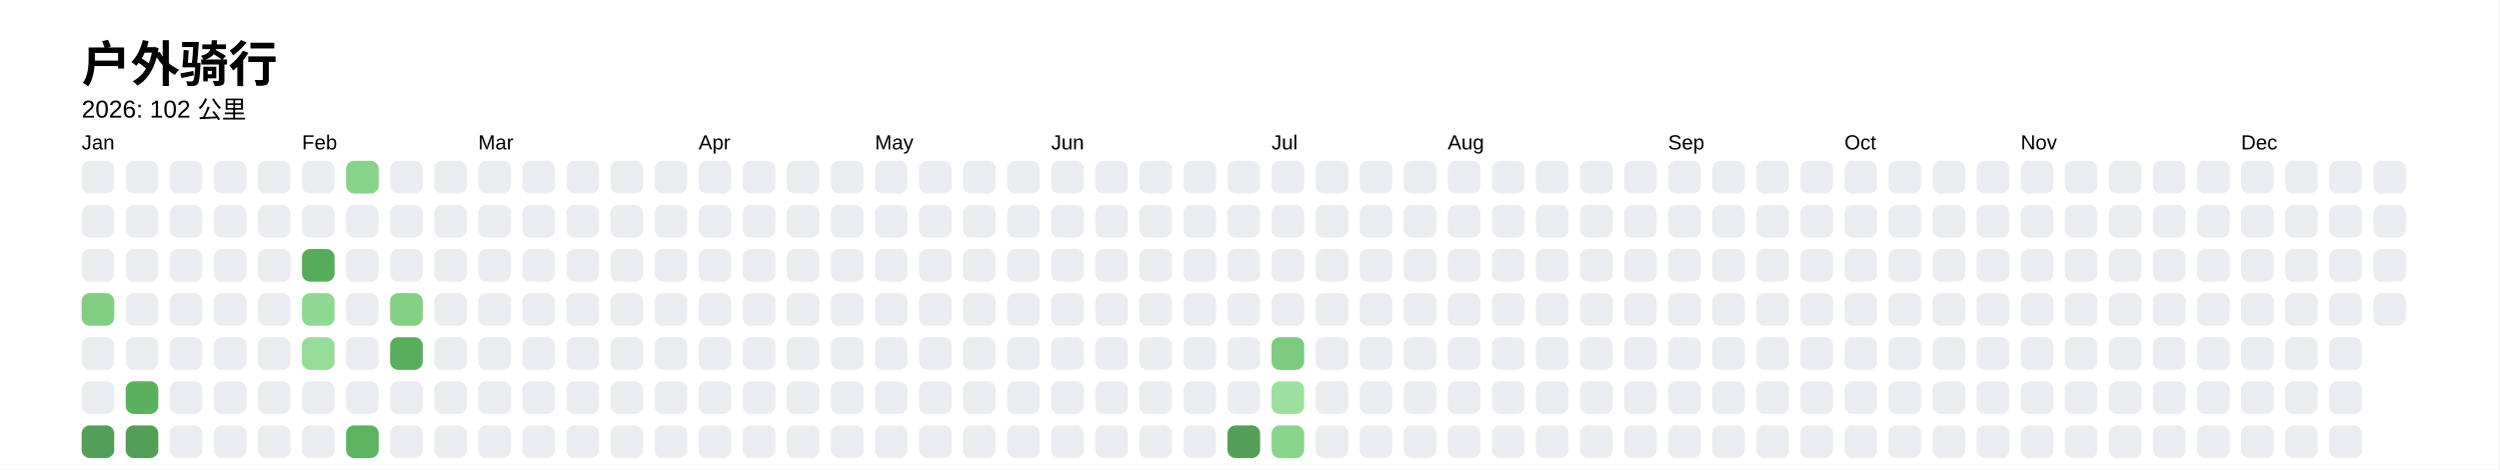
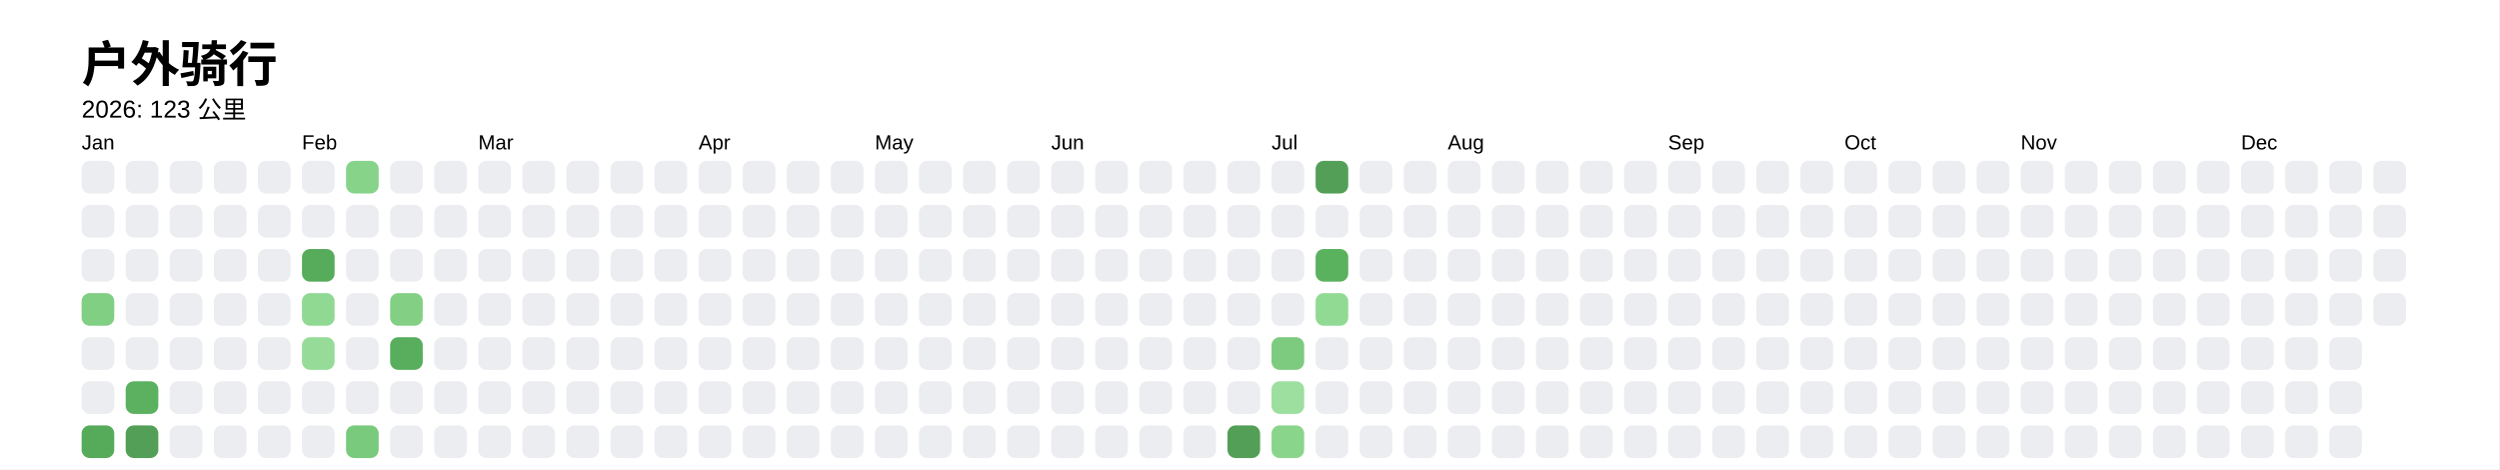
<svg xmlns="http://www.w3.org/2000/svg" baseProfile="full" height="57.5mm" version="1.1" viewBox="0,0,306.2,57.5" width="306.2mm">
  <defs />
  <rect fill="#FFFFFF" height="57.5" width="306.2" x="0" y="0" />
  <text fill="#000000" style="font-size:6px; font-family:Arial; font-weight:bold;" x="10" y="10">户外骑行</text>
-   <text fill="#000000" style="font-size:3px; font-family:Arial;" x="10" y="14.4">2026: 102 公里</text>
+   <text fill="#000000" style="font-size:3px; font-family:Arial;" x="10" y="14.4">2026: 123 公里</text>
  <text fill="#000000" style="font-size:2.5px; font-family:Arial" x="10" y="18.3">Jan</text>
  <rect fill="#EBEDF0" height="4" rx="1" ry="1" width="4" x="10" y="19.7" />
  <rect fill="#EBEDF0" height="4" rx="1" ry="1" width="4" x="10" y="25.1" />
  <rect fill="#EBEDF0" height="4" rx="1" ry="1" width="4" x="10" y="30.5" />
  <rect fill="#80cf83" height="4" rx="1" ry="1" width="4" x="10" y="35.9" />
  <rect fill="#EBEDF0" height="4" rx="1" ry="1" width="4" x="10" y="41.3" />
  <rect fill="#EBEDF0" height="4" rx="1" ry="1" width="4" x="10" y="46.7" />
-   <rect fill="#549F57" height="4" rx="1" ry="1" width="4" x="10" y="52.1" />
+   <rect fill="#56ab5a" height="4" rx="1" ry="1" width="4" x="10" y="52.1" />
  <rect fill="#EBEDF0" height="4" rx="1" ry="1" width="4" x="15.4" y="19.7" />
  <rect fill="#EBEDF0" height="4" rx="1" ry="1" width="4" x="15.4" y="25.1" />
  <rect fill="#EBEDF0" height="4" rx="1" ry="1" width="4" x="15.4" y="30.5" />
  <rect fill="#EBEDF0" height="4" rx="1" ry="1" width="4" x="15.4" y="35.9" />
  <rect fill="#EBEDF0" height="4" rx="1" ry="1" width="4" x="15.4" y="41.3" />
  <rect fill="#5bb15f" height="4" rx="1" ry="1" width="4" x="15.4" y="46.7" />
  <rect fill="#549F57" height="4" rx="1" ry="1" width="4" x="15.4" y="52.1" />
  <rect fill="#EBEDF0" height="4" rx="1" ry="1" width="4" x="20.8" y="19.7" />
  <rect fill="#EBEDF0" height="4" rx="1" ry="1" width="4" x="20.8" y="25.1" />
  <rect fill="#EBEDF0" height="4" rx="1" ry="1" width="4" x="20.8" y="30.5" />
  <rect fill="#EBEDF0" height="4" rx="1" ry="1" width="4" x="20.8" y="35.9" />
  <rect fill="#EBEDF0" height="4" rx="1" ry="1" width="4" x="20.8" y="41.3" />
  <rect fill="#EBEDF0" height="4" rx="1" ry="1" width="4" x="20.8" y="46.7" />
  <rect fill="#EBEDF0" height="4" rx="1" ry="1" width="4" x="20.8" y="52.1" />
  <rect fill="#EBEDF0" height="4" rx="1" ry="1" width="4" x="26.2" y="19.7" />
  <rect fill="#EBEDF0" height="4" rx="1" ry="1" width="4" x="26.2" y="25.1" />
  <rect fill="#EBEDF0" height="4" rx="1" ry="1" width="4" x="26.2" y="30.5" />
  <rect fill="#EBEDF0" height="4" rx="1" ry="1" width="4" x="26.2" y="35.9" />
  <rect fill="#EBEDF0" height="4" rx="1" ry="1" width="4" x="26.2" y="41.3" />
  <rect fill="#EBEDF0" height="4" rx="1" ry="1" width="4" x="26.2" y="46.7" />
  <rect fill="#EBEDF0" height="4" rx="1" ry="1" width="4" x="26.2" y="52.1" />
  <rect fill="#EBEDF0" height="4" rx="1" ry="1" width="4" x="31.6" y="19.7" />
  <rect fill="#EBEDF0" height="4" rx="1" ry="1" width="4" x="31.6" y="25.1" />
  <rect fill="#EBEDF0" height="4" rx="1" ry="1" width="4" x="31.6" y="30.5" />
  <rect fill="#EBEDF0" height="4" rx="1" ry="1" width="4" x="31.6" y="35.9" />
  <rect fill="#EBEDF0" height="4" rx="1" ry="1" width="4" x="31.6" y="41.3" />
  <rect fill="#EBEDF0" height="4" rx="1" ry="1" width="4" x="31.6" y="46.7" />
  <rect fill="#EBEDF0" height="4" rx="1" ry="1" width="4" x="31.6" y="52.1" />
  <text fill="#000000" style="font-size:2.5px; font-family:Arial" x="37.0" y="18.3">Feb</text>
  <rect fill="#EBEDF0" height="4" rx="1" ry="1" width="4" x="37.0" y="19.7" />
  <rect fill="#EBEDF0" height="4" rx="1" ry="1" width="4" x="37.0" y="25.1" />
  <rect fill="#57ac5b" height="4" rx="1" ry="1" width="4" x="37.0" y="30.5" />
  <rect fill="#90d993" height="4" rx="1" ry="1" width="4" x="37.0" y="35.9" />
  <rect fill="#96dc98" height="4" rx="1" ry="1" width="4" x="37.0" y="41.3" />
  <rect fill="#EBEDF0" height="4" rx="1" ry="1" width="4" x="37.0" y="46.7" />
  <rect fill="#EBEDF0" height="4" rx="1" ry="1" width="4" x="37.0" y="52.1" />
  <rect fill="#86d389" height="4" rx="1" ry="1" width="4" x="42.4" y="19.7" />
  <rect fill="#EBEDF0" height="4" rx="1" ry="1" width="4" x="42.4" y="25.1" />
  <rect fill="#EBEDF0" height="4" rx="1" ry="1" width="4" x="42.4" y="30.5" />
  <rect fill="#EBEDF0" height="4" rx="1" ry="1" width="4" x="42.4" y="35.9" />
  <rect fill="#EBEDF0" height="4" rx="1" ry="1" width="4" x="42.4" y="41.3" />
  <rect fill="#EBEDF0" height="4" rx="1" ry="1" width="4" x="42.4" y="46.7" />
-   <rect fill="#5cb360" height="4" rx="1" ry="1" width="4" x="42.4" y="52.1" />
+   <rect fill="#79ca7c" height="4" rx="1" ry="1" width="4" x="42.4" y="52.1" />
  <rect fill="#EBEDF0" height="4" rx="1" ry="1" width="4" x="47.8" y="19.7" />
  <rect fill="#EBEDF0" height="4" rx="1" ry="1" width="4" x="47.8" y="25.1" />
  <rect fill="#EBEDF0" height="4" rx="1" ry="1" width="4" x="47.8" y="30.5" />
  <rect fill="#83d085" height="4" rx="1" ry="1" width="4" x="47.8" y="35.9" />
  <rect fill="#58ae5c" height="4" rx="1" ry="1" width="4" x="47.8" y="41.3" />
  <rect fill="#EBEDF0" height="4" rx="1" ry="1" width="4" x="47.8" y="46.7" />
  <rect fill="#EBEDF0" height="4" rx="1" ry="1" width="4" x="47.8" y="52.1" />
  <rect fill="#EBEDF0" height="4" rx="1" ry="1" width="4" x="53.2" y="19.7" />
  <rect fill="#EBEDF0" height="4" rx="1" ry="1" width="4" x="53.2" y="25.1" />
  <rect fill="#EBEDF0" height="4" rx="1" ry="1" width="4" x="53.2" y="30.5" />
  <rect fill="#EBEDF0" height="4" rx="1" ry="1" width="4" x="53.2" y="35.9" />
  <rect fill="#EBEDF0" height="4" rx="1" ry="1" width="4" x="53.2" y="41.3" />
  <rect fill="#EBEDF0" height="4" rx="1" ry="1" width="4" x="53.2" y="46.7" />
  <rect fill="#EBEDF0" height="4" rx="1" ry="1" width="4" x="53.2" y="52.1" />
  <text fill="#000000" style="font-size:2.5px; font-family:Arial" x="58.6" y="18.3">Mar</text>
  <rect fill="#EBEDF0" height="4" rx="1" ry="1" width="4" x="58.6" y="19.7" />
  <rect fill="#EBEDF0" height="4" rx="1" ry="1" width="4" x="58.6" y="25.1" />
  <rect fill="#EBEDF0" height="4" rx="1" ry="1" width="4" x="58.6" y="30.5" />
  <rect fill="#EBEDF0" height="4" rx="1" ry="1" width="4" x="58.6" y="35.9" />
  <rect fill="#EBEDF0" height="4" rx="1" ry="1" width="4" x="58.6" y="41.3" />
  <rect fill="#EBEDF0" height="4" rx="1" ry="1" width="4" x="58.6" y="46.7" />
  <rect fill="#EBEDF0" height="4" rx="1" ry="1" width="4" x="58.6" y="52.1" />
  <rect fill="#EBEDF0" height="4" rx="1" ry="1" width="4" x="64" y="19.7" />
  <rect fill="#EBEDF0" height="4" rx="1" ry="1" width="4" x="64" y="25.1" />
  <rect fill="#EBEDF0" height="4" rx="1" ry="1" width="4" x="64" y="30.5" />
  <rect fill="#EBEDF0" height="4" rx="1" ry="1" width="4" x="64" y="35.9" />
  <rect fill="#EBEDF0" height="4" rx="1" ry="1" width="4" x="64" y="41.3" />
  <rect fill="#EBEDF0" height="4" rx="1" ry="1" width="4" x="64" y="46.7" />
  <rect fill="#EBEDF0" height="4" rx="1" ry="1" width="4" x="64" y="52.1" />
  <rect fill="#EBEDF0" height="4" rx="1" ry="1" width="4" x="69.4" y="19.7" />
  <rect fill="#EBEDF0" height="4" rx="1" ry="1" width="4" x="69.4" y="25.1" />
  <rect fill="#EBEDF0" height="4" rx="1" ry="1" width="4" x="69.4" y="30.5" />
  <rect fill="#EBEDF0" height="4" rx="1" ry="1" width="4" x="69.4" y="35.9" />
  <rect fill="#EBEDF0" height="4" rx="1" ry="1" width="4" x="69.4" y="41.3" />
  <rect fill="#EBEDF0" height="4" rx="1" ry="1" width="4" x="69.4" y="46.7" />
  <rect fill="#EBEDF0" height="4" rx="1" ry="1" width="4" x="69.4" y="52.1" />
  <rect fill="#EBEDF0" height="4" rx="1" ry="1" width="4" x="74.8" y="19.7" />
  <rect fill="#EBEDF0" height="4" rx="1" ry="1" width="4" x="74.8" y="25.1" />
  <rect fill="#EBEDF0" height="4" rx="1" ry="1" width="4" x="74.8" y="30.5" />
  <rect fill="#EBEDF0" height="4" rx="1" ry="1" width="4" x="74.8" y="35.9" />
  <rect fill="#EBEDF0" height="4" rx="1" ry="1" width="4" x="74.8" y="41.3" />
  <rect fill="#EBEDF0" height="4" rx="1" ry="1" width="4" x="74.8" y="46.7" />
  <rect fill="#EBEDF0" height="4" rx="1" ry="1" width="4" x="74.8" y="52.1" />
  <rect fill="#EBEDF0" height="4" rx="1" ry="1" width="4" x="80.2" y="19.7" />
  <rect fill="#EBEDF0" height="4" rx="1" ry="1" width="4" x="80.2" y="25.1" />
  <rect fill="#EBEDF0" height="4" rx="1" ry="1" width="4" x="80.2" y="30.5" />
  <rect fill="#EBEDF0" height="4" rx="1" ry="1" width="4" x="80.2" y="35.9" />
  <rect fill="#EBEDF0" height="4" rx="1" ry="1" width="4" x="80.2" y="41.3" />
  <rect fill="#EBEDF0" height="4" rx="1" ry="1" width="4" x="80.2" y="46.7" />
  <rect fill="#EBEDF0" height="4" rx="1" ry="1" width="4" x="80.2" y="52.1" />
  <text fill="#000000" style="font-size:2.5px; font-family:Arial" x="85.6" y="18.3">Apr</text>
  <rect fill="#EBEDF0" height="4" rx="1" ry="1" width="4" x="85.6" y="19.7" />
  <rect fill="#EBEDF0" height="4" rx="1" ry="1" width="4" x="85.6" y="25.1" />
  <rect fill="#EBEDF0" height="4" rx="1" ry="1" width="4" x="85.6" y="30.5" />
  <rect fill="#EBEDF0" height="4" rx="1" ry="1" width="4" x="85.6" y="35.9" />
  <rect fill="#EBEDF0" height="4" rx="1" ry="1" width="4" x="85.6" y="41.3" />
  <rect fill="#EBEDF0" height="4" rx="1" ry="1" width="4" x="85.6" y="46.7" />
  <rect fill="#EBEDF0" height="4" rx="1" ry="1" width="4" x="85.6" y="52.1" />
  <rect fill="#EBEDF0" height="4" rx="1" ry="1" width="4" x="91" y="19.7" />
  <rect fill="#EBEDF0" height="4" rx="1" ry="1" width="4" x="91" y="25.1" />
  <rect fill="#EBEDF0" height="4" rx="1" ry="1" width="4" x="91" y="30.5" />
  <rect fill="#EBEDF0" height="4" rx="1" ry="1" width="4" x="91" y="35.9" />
  <rect fill="#EBEDF0" height="4" rx="1" ry="1" width="4" x="91" y="41.3" />
  <rect fill="#EBEDF0" height="4" rx="1" ry="1" width="4" x="91" y="46.7" />
  <rect fill="#EBEDF0" height="4" rx="1" ry="1" width="4" x="91" y="52.1" />
  <rect fill="#EBEDF0" height="4" rx="1" ry="1" width="4" x="96.4" y="19.7" />
  <rect fill="#EBEDF0" height="4" rx="1" ry="1" width="4" x="96.4" y="25.1" />
  <rect fill="#EBEDF0" height="4" rx="1" ry="1" width="4" x="96.4" y="30.5" />
  <rect fill="#EBEDF0" height="4" rx="1" ry="1" width="4" x="96.4" y="35.9" />
  <rect fill="#EBEDF0" height="4" rx="1" ry="1" width="4" x="96.4" y="41.3" />
  <rect fill="#EBEDF0" height="4" rx="1" ry="1" width="4" x="96.4" y="46.7" />
  <rect fill="#EBEDF0" height="4" rx="1" ry="1" width="4" x="96.4" y="52.1" />
  <rect fill="#EBEDF0" height="4" rx="1" ry="1" width="4" x="101.8" y="19.7" />
  <rect fill="#EBEDF0" height="4" rx="1" ry="1" width="4" x="101.8" y="25.1" />
  <rect fill="#EBEDF0" height="4" rx="1" ry="1" width="4" x="101.8" y="30.5" />
  <rect fill="#EBEDF0" height="4" rx="1" ry="1" width="4" x="101.8" y="35.9" />
  <rect fill="#EBEDF0" height="4" rx="1" ry="1" width="4" x="101.8" y="41.3" />
  <rect fill="#EBEDF0" height="4" rx="1" ry="1" width="4" x="101.8" y="46.7" />
  <rect fill="#EBEDF0" height="4" rx="1" ry="1" width="4" x="101.8" y="52.1" />
  <text fill="#000000" style="font-size:2.5px; font-family:Arial" x="107.2" y="18.3">May</text>
  <rect fill="#EBEDF0" height="4" rx="1" ry="1" width="4" x="107.2" y="19.7" />
  <rect fill="#EBEDF0" height="4" rx="1" ry="1" width="4" x="107.2" y="25.1" />
  <rect fill="#EBEDF0" height="4" rx="1" ry="1" width="4" x="107.2" y="30.5" />
  <rect fill="#EBEDF0" height="4" rx="1" ry="1" width="4" x="107.2" y="35.9" />
  <rect fill="#EBEDF0" height="4" rx="1" ry="1" width="4" x="107.2" y="41.3" />
  <rect fill="#EBEDF0" height="4" rx="1" ry="1" width="4" x="107.2" y="46.7" />
  <rect fill="#EBEDF0" height="4" rx="1" ry="1" width="4" x="107.2" y="52.1" />
  <rect fill="#EBEDF0" height="4" rx="1" ry="1" width="4" x="112.6" y="19.7" />
  <rect fill="#EBEDF0" height="4" rx="1" ry="1" width="4" x="112.6" y="25.1" />
  <rect fill="#EBEDF0" height="4" rx="1" ry="1" width="4" x="112.6" y="30.5" />
  <rect fill="#EBEDF0" height="4" rx="1" ry="1" width="4" x="112.6" y="35.9" />
  <rect fill="#EBEDF0" height="4" rx="1" ry="1" width="4" x="112.6" y="41.3" />
  <rect fill="#EBEDF0" height="4" rx="1" ry="1" width="4" x="112.6" y="46.7" />
  <rect fill="#EBEDF0" height="4" rx="1" ry="1" width="4" x="112.6" y="52.1" />
  <rect fill="#EBEDF0" height="4" rx="1" ry="1" width="4" x="118" y="19.7" />
  <rect fill="#EBEDF0" height="4" rx="1" ry="1" width="4" x="118" y="25.1" />
  <rect fill="#EBEDF0" height="4" rx="1" ry="1" width="4" x="118" y="30.5" />
  <rect fill="#EBEDF0" height="4" rx="1" ry="1" width="4" x="118" y="35.9" />
  <rect fill="#EBEDF0" height="4" rx="1" ry="1" width="4" x="118" y="41.3" />
  <rect fill="#EBEDF0" height="4" rx="1" ry="1" width="4" x="118" y="46.7" />
  <rect fill="#EBEDF0" height="4" rx="1" ry="1" width="4" x="118" y="52.1" />
  <rect fill="#EBEDF0" height="4" rx="1" ry="1" width="4" x="123.4" y="19.7" />
  <rect fill="#EBEDF0" height="4" rx="1" ry="1" width="4" x="123.4" y="25.1" />
  <rect fill="#EBEDF0" height="4" rx="1" ry="1" width="4" x="123.4" y="30.5" />
  <rect fill="#EBEDF0" height="4" rx="1" ry="1" width="4" x="123.4" y="35.9" />
  <rect fill="#EBEDF0" height="4" rx="1" ry="1" width="4" x="123.4" y="41.3" />
  <rect fill="#EBEDF0" height="4" rx="1" ry="1" width="4" x="123.4" y="46.7" />
  <rect fill="#EBEDF0" height="4" rx="1" ry="1" width="4" x="123.4" y="52.1" />
  <text fill="#000000" style="font-size:2.5px; font-family:Arial" x="128.8" y="18.3">Jun</text>
  <rect fill="#EBEDF0" height="4" rx="1" ry="1" width="4" x="128.8" y="19.7" />
  <rect fill="#EBEDF0" height="4" rx="1" ry="1" width="4" x="128.8" y="25.1" />
  <rect fill="#EBEDF0" height="4" rx="1" ry="1" width="4" x="128.8" y="30.5" />
  <rect fill="#EBEDF0" height="4" rx="1" ry="1" width="4" x="128.8" y="35.9" />
  <rect fill="#EBEDF0" height="4" rx="1" ry="1" width="4" x="128.8" y="41.3" />
  <rect fill="#EBEDF0" height="4" rx="1" ry="1" width="4" x="128.8" y="46.7" />
  <rect fill="#EBEDF0" height="4" rx="1" ry="1" width="4" x="128.8" y="52.1" />
  <rect fill="#EBEDF0" height="4" rx="1" ry="1" width="4" x="134.2" y="19.7" />
  <rect fill="#EBEDF0" height="4" rx="1" ry="1" width="4" x="134.2" y="25.1" />
  <rect fill="#EBEDF0" height="4" rx="1" ry="1" width="4" x="134.2" y="30.5" />
  <rect fill="#EBEDF0" height="4" rx="1" ry="1" width="4" x="134.2" y="35.9" />
  <rect fill="#EBEDF0" height="4" rx="1" ry="1" width="4" x="134.2" y="41.3" />
  <rect fill="#EBEDF0" height="4" rx="1" ry="1" width="4" x="134.2" y="46.7" />
  <rect fill="#EBEDF0" height="4" rx="1" ry="1" width="4" x="134.2" y="52.1" />
  <rect fill="#EBEDF0" height="4" rx="1" ry="1" width="4" x="139.6" y="19.7" />
  <rect fill="#EBEDF0" height="4" rx="1" ry="1" width="4" x="139.6" y="25.1" />
  <rect fill="#EBEDF0" height="4" rx="1" ry="1" width="4" x="139.6" y="30.5" />
  <rect fill="#EBEDF0" height="4" rx="1" ry="1" width="4" x="139.6" y="35.9" />
  <rect fill="#EBEDF0" height="4" rx="1" ry="1" width="4" x="139.6" y="41.3" />
  <rect fill="#EBEDF0" height="4" rx="1" ry="1" width="4" x="139.6" y="46.7" />
  <rect fill="#EBEDF0" height="4" rx="1" ry="1" width="4" x="139.6" y="52.1" />
  <rect fill="#EBEDF0" height="4" rx="1" ry="1" width="4" x="145" y="19.7" />
  <rect fill="#EBEDF0" height="4" rx="1" ry="1" width="4" x="145" y="25.1" />
  <rect fill="#EBEDF0" height="4" rx="1" ry="1" width="4" x="145" y="30.5" />
  <rect fill="#EBEDF0" height="4" rx="1" ry="1" width="4" x="145" y="35.9" />
  <rect fill="#EBEDF0" height="4" rx="1" ry="1" width="4" x="145" y="41.3" />
  <rect fill="#EBEDF0" height="4" rx="1" ry="1" width="4" x="145" y="46.7" />
  <rect fill="#EBEDF0" height="4" rx="1" ry="1" width="4" x="145" y="52.1" />
  <rect fill="#EBEDF0" height="4" rx="1" ry="1" width="4" x="150.4" y="19.7" />
  <rect fill="#EBEDF0" height="4" rx="1" ry="1" width="4" x="150.4" y="25.1" />
  <rect fill="#EBEDF0" height="4" rx="1" ry="1" width="4" x="150.4" y="30.5" />
  <rect fill="#EBEDF0" height="4" rx="1" ry="1" width="4" x="150.4" y="35.9" />
  <rect fill="#EBEDF0" height="4" rx="1" ry="1" width="4" x="150.4" y="41.3" />
  <rect fill="#EBEDF0" height="4" rx="1" ry="1" width="4" x="150.4" y="46.7" />
  <rect fill="#549F57" height="4" rx="1" ry="1" width="4" x="150.4" y="52.1" />
  <text fill="#000000" style="font-size:2.5px; font-family:Arial" x="155.8" y="18.3">Jul</text>
  <rect fill="#EBEDF0" height="4" rx="1" ry="1" width="4" x="155.8" y="19.7" />
  <rect fill="#EBEDF0" height="4" rx="1" ry="1" width="4" x="155.8" y="25.1" />
  <rect fill="#EBEDF0" height="4" rx="1" ry="1" width="4" x="155.8" y="30.5" />
  <rect fill="#EBEDF0" height="4" rx="1" ry="1" width="4" x="155.8" y="35.9" />
  <rect fill="#7ccb7f" height="4" rx="1" ry="1" width="4" x="155.8" y="41.3" />
  <rect fill="#9cdf9e" height="4" rx="1" ry="1" width="4" x="155.8" y="46.7" />
  <rect fill="#8ad58c" height="4" rx="1" ry="1" width="4" x="155.8" y="52.1" />
-   <rect fill="#EBEDF0" height="4" rx="1" ry="1" width="4" x="161.2" y="19.7" />
+   <rect fill="#549F57" height="4" rx="1" ry="1" width="4" x="161.2" y="19.7" />
  <rect fill="#EBEDF0" height="4" rx="1" ry="1" width="4" x="161.2" y="25.1" />
-   <rect fill="#EBEDF0" height="4" rx="1" ry="1" width="4" x="161.2" y="30.5" />
-   <rect fill="#EBEDF0" height="4" rx="1" ry="1" width="4" x="161.2" y="35.9" />
+   <rect fill="#5ab15e" height="4" rx="1" ry="1" width="4" x="161.2" y="30.5" />
+   <rect fill="#91da94" height="4" rx="1" ry="1" width="4" x="161.2" y="35.9" />
  <rect fill="#EBEDF0" height="4" rx="1" ry="1" width="4" x="161.2" y="41.3" />
  <rect fill="#EBEDF0" height="4" rx="1" ry="1" width="4" x="161.2" y="46.7" />
  <rect fill="#EBEDF0" height="4" rx="1" ry="1" width="4" x="161.2" y="52.1" />
  <rect fill="#EBEDF0" height="4" rx="1" ry="1" width="4" x="166.6" y="19.7" />
  <rect fill="#EBEDF0" height="4" rx="1" ry="1" width="4" x="166.6" y="25.1" />
  <rect fill="#EBEDF0" height="4" rx="1" ry="1" width="4" x="166.6" y="30.5" />
  <rect fill="#EBEDF0" height="4" rx="1" ry="1" width="4" x="166.6" y="35.9" />
  <rect fill="#EBEDF0" height="4" rx="1" ry="1" width="4" x="166.6" y="41.3" />
  <rect fill="#EBEDF0" height="4" rx="1" ry="1" width="4" x="166.6" y="46.7" />
  <rect fill="#EBEDF0" height="4" rx="1" ry="1" width="4" x="166.6" y="52.1" />
  <rect fill="#EBEDF0" height="4" rx="1" ry="1" width="4" x="172" y="19.7" />
  <rect fill="#EBEDF0" height="4" rx="1" ry="1" width="4" x="172" y="25.1" />
  <rect fill="#EBEDF0" height="4" rx="1" ry="1" width="4" x="172" y="30.5" />
  <rect fill="#EBEDF0" height="4" rx="1" ry="1" width="4" x="172" y="35.9" />
  <rect fill="#EBEDF0" height="4" rx="1" ry="1" width="4" x="172" y="41.3" />
  <rect fill="#EBEDF0" height="4" rx="1" ry="1" width="4" x="172" y="46.7" />
  <rect fill="#EBEDF0" height="4" rx="1" ry="1" width="4" x="172" y="52.1" />
  <text fill="#000000" style="font-size:2.5px; font-family:Arial" x="177.4" y="18.3">Aug</text>
  <rect fill="#EBEDF0" height="4" rx="1" ry="1" width="4" x="177.4" y="19.7" />
  <rect fill="#EBEDF0" height="4" rx="1" ry="1" width="4" x="177.4" y="25.1" />
  <rect fill="#EBEDF0" height="4" rx="1" ry="1" width="4" x="177.4" y="30.5" />
  <rect fill="#EBEDF0" height="4" rx="1" ry="1" width="4" x="177.4" y="35.9" />
  <rect fill="#EBEDF0" height="4" rx="1" ry="1" width="4" x="177.4" y="41.3" />
  <rect fill="#EBEDF0" height="4" rx="1" ry="1" width="4" x="177.4" y="46.7" />
  <rect fill="#EBEDF0" height="4" rx="1" ry="1" width="4" x="177.4" y="52.1" />
  <rect fill="#EBEDF0" height="4" rx="1" ry="1" width="4" x="182.8" y="19.7" />
  <rect fill="#EBEDF0" height="4" rx="1" ry="1" width="4" x="182.8" y="25.1" />
  <rect fill="#EBEDF0" height="4" rx="1" ry="1" width="4" x="182.8" y="30.5" />
  <rect fill="#EBEDF0" height="4" rx="1" ry="1" width="4" x="182.8" y="35.9" />
  <rect fill="#EBEDF0" height="4" rx="1" ry="1" width="4" x="182.8" y="41.3" />
  <rect fill="#EBEDF0" height="4" rx="1" ry="1" width="4" x="182.8" y="46.7" />
  <rect fill="#EBEDF0" height="4" rx="1" ry="1" width="4" x="182.8" y="52.1" />
  <rect fill="#EBEDF0" height="4" rx="1" ry="1" width="4" x="188.2" y="19.7" />
  <rect fill="#EBEDF0" height="4" rx="1" ry="1" width="4" x="188.2" y="25.1" />
  <rect fill="#EBEDF0" height="4" rx="1" ry="1" width="4" x="188.2" y="30.5" />
  <rect fill="#EBEDF0" height="4" rx="1" ry="1" width="4" x="188.2" y="35.9" />
  <rect fill="#EBEDF0" height="4" rx="1" ry="1" width="4" x="188.2" y="41.3" />
  <rect fill="#EBEDF0" height="4" rx="1" ry="1" width="4" x="188.2" y="46.7" />
  <rect fill="#EBEDF0" height="4" rx="1" ry="1" width="4" x="188.2" y="52.1" />
  <rect fill="#EBEDF0" height="4" rx="1" ry="1" width="4" x="193.6" y="19.7" />
  <rect fill="#EBEDF0" height="4" rx="1" ry="1" width="4" x="193.6" y="25.1" />
  <rect fill="#EBEDF0" height="4" rx="1" ry="1" width="4" x="193.6" y="30.5" />
  <rect fill="#EBEDF0" height="4" rx="1" ry="1" width="4" x="193.6" y="35.9" />
  <rect fill="#EBEDF0" height="4" rx="1" ry="1" width="4" x="193.6" y="41.3" />
  <rect fill="#EBEDF0" height="4" rx="1" ry="1" width="4" x="193.6" y="46.7" />
  <rect fill="#EBEDF0" height="4" rx="1" ry="1" width="4" x="193.6" y="52.1" />
  <rect fill="#EBEDF0" height="4" rx="1" ry="1" width="4" x="199" y="19.7" />
  <rect fill="#EBEDF0" height="4" rx="1" ry="1" width="4" x="199" y="25.1" />
  <rect fill="#EBEDF0" height="4" rx="1" ry="1" width="4" x="199" y="30.5" />
  <rect fill="#EBEDF0" height="4" rx="1" ry="1" width="4" x="199" y="35.9" />
  <rect fill="#EBEDF0" height="4" rx="1" ry="1" width="4" x="199" y="41.3" />
  <rect fill="#EBEDF0" height="4" rx="1" ry="1" width="4" x="199" y="46.7" />
  <rect fill="#EBEDF0" height="4" rx="1" ry="1" width="4" x="199" y="52.1" />
  <text fill="#000000" style="font-size:2.5px; font-family:Arial" x="204.4" y="18.3">Sep</text>
  <rect fill="#EBEDF0" height="4" rx="1" ry="1" width="4" x="204.4" y="19.7" />
  <rect fill="#EBEDF0" height="4" rx="1" ry="1" width="4" x="204.4" y="25.1" />
  <rect fill="#EBEDF0" height="4" rx="1" ry="1" width="4" x="204.4" y="30.5" />
  <rect fill="#EBEDF0" height="4" rx="1" ry="1" width="4" x="204.4" y="35.9" />
  <rect fill="#EBEDF0" height="4" rx="1" ry="1" width="4" x="204.4" y="41.3" />
  <rect fill="#EBEDF0" height="4" rx="1" ry="1" width="4" x="204.4" y="46.7" />
  <rect fill="#EBEDF0" height="4" rx="1" ry="1" width="4" x="204.4" y="52.1" />
  <rect fill="#EBEDF0" height="4" rx="1" ry="1" width="4" x="209.8" y="19.7" />
  <rect fill="#EBEDF0" height="4" rx="1" ry="1" width="4" x="209.8" y="25.1" />
  <rect fill="#EBEDF0" height="4" rx="1" ry="1" width="4" x="209.8" y="30.5" />
  <rect fill="#EBEDF0" height="4" rx="1" ry="1" width="4" x="209.8" y="35.9" />
  <rect fill="#EBEDF0" height="4" rx="1" ry="1" width="4" x="209.8" y="41.3" />
  <rect fill="#EBEDF0" height="4" rx="1" ry="1" width="4" x="209.8" y="46.7" />
  <rect fill="#EBEDF0" height="4" rx="1" ry="1" width="4" x="209.8" y="52.1" />
  <rect fill="#EBEDF0" height="4" rx="1" ry="1" width="4" x="215.2" y="19.7" />
  <rect fill="#EBEDF0" height="4" rx="1" ry="1" width="4" x="215.2" y="25.1" />
  <rect fill="#EBEDF0" height="4" rx="1" ry="1" width="4" x="215.2" y="30.5" />
  <rect fill="#EBEDF0" height="4" rx="1" ry="1" width="4" x="215.2" y="35.9" />
  <rect fill="#EBEDF0" height="4" rx="1" ry="1" width="4" x="215.2" y="41.3" />
  <rect fill="#EBEDF0" height="4" rx="1" ry="1" width="4" x="215.2" y="46.7" />
  <rect fill="#EBEDF0" height="4" rx="1" ry="1" width="4" x="215.2" y="52.1" />
  <rect fill="#EBEDF0" height="4" rx="1" ry="1" width="4" x="220.6" y="19.7" />
  <rect fill="#EBEDF0" height="4" rx="1" ry="1" width="4" x="220.6" y="25.1" />
  <rect fill="#EBEDF0" height="4" rx="1" ry="1" width="4" x="220.6" y="30.5" />
  <rect fill="#EBEDF0" height="4" rx="1" ry="1" width="4" x="220.6" y="35.9" />
  <rect fill="#EBEDF0" height="4" rx="1" ry="1" width="4" x="220.6" y="41.3" />
  <rect fill="#EBEDF0" height="4" rx="1" ry="1" width="4" x="220.6" y="46.7" />
  <rect fill="#EBEDF0" height="4" rx="1" ry="1" width="4" x="220.6" y="52.1" />
  <text fill="#000000" style="font-size:2.5px; font-family:Arial" x="226" y="18.3">Oct</text>
  <rect fill="#EBEDF0" height="4" rx="1" ry="1" width="4" x="226" y="19.7" />
  <rect fill="#EBEDF0" height="4" rx="1" ry="1" width="4" x="226" y="25.1" />
  <rect fill="#EBEDF0" height="4" rx="1" ry="1" width="4" x="226" y="30.5" />
  <rect fill="#EBEDF0" height="4" rx="1" ry="1" width="4" x="226" y="35.9" />
  <rect fill="#EBEDF0" height="4" rx="1" ry="1" width="4" x="226" y="41.3" />
  <rect fill="#EBEDF0" height="4" rx="1" ry="1" width="4" x="226" y="46.7" />
  <rect fill="#EBEDF0" height="4" rx="1" ry="1" width="4" x="226" y="52.1" />
  <rect fill="#EBEDF0" height="4" rx="1" ry="1" width="4" x="231.4" y="19.7" />
  <rect fill="#EBEDF0" height="4" rx="1" ry="1" width="4" x="231.4" y="25.1" />
  <rect fill="#EBEDF0" height="4" rx="1" ry="1" width="4" x="231.4" y="30.5" />
  <rect fill="#EBEDF0" height="4" rx="1" ry="1" width="4" x="231.4" y="35.9" />
  <rect fill="#EBEDF0" height="4" rx="1" ry="1" width="4" x="231.4" y="41.3" />
  <rect fill="#EBEDF0" height="4" rx="1" ry="1" width="4" x="231.4" y="46.7" />
  <rect fill="#EBEDF0" height="4" rx="1" ry="1" width="4" x="231.4" y="52.1" />
  <rect fill="#EBEDF0" height="4" rx="1" ry="1" width="4" x="236.8" y="19.7" />
  <rect fill="#EBEDF0" height="4" rx="1" ry="1" width="4" x="236.8" y="25.1" />
  <rect fill="#EBEDF0" height="4" rx="1" ry="1" width="4" x="236.8" y="30.5" />
  <rect fill="#EBEDF0" height="4" rx="1" ry="1" width="4" x="236.8" y="35.9" />
  <rect fill="#EBEDF0" height="4" rx="1" ry="1" width="4" x="236.8" y="41.3" />
  <rect fill="#EBEDF0" height="4" rx="1" ry="1" width="4" x="236.8" y="46.7" />
  <rect fill="#EBEDF0" height="4" rx="1" ry="1" width="4" x="236.8" y="52.1" />
  <rect fill="#EBEDF0" height="4" rx="1" ry="1" width="4" x="242.2" y="19.7" />
  <rect fill="#EBEDF0" height="4" rx="1" ry="1" width="4" x="242.2" y="25.1" />
  <rect fill="#EBEDF0" height="4" rx="1" ry="1" width="4" x="242.2" y="30.5" />
  <rect fill="#EBEDF0" height="4" rx="1" ry="1" width="4" x="242.2" y="35.9" />
  <rect fill="#EBEDF0" height="4" rx="1" ry="1" width="4" x="242.2" y="41.3" />
  <rect fill="#EBEDF0" height="4" rx="1" ry="1" width="4" x="242.2" y="46.7" />
  <rect fill="#EBEDF0" height="4" rx="1" ry="1" width="4" x="242.2" y="52.1" />
  <text fill="#000000" style="font-size:2.5px; font-family:Arial" x="247.6" y="18.3">Nov</text>
  <rect fill="#EBEDF0" height="4" rx="1" ry="1" width="4" x="247.6" y="19.7" />
  <rect fill="#EBEDF0" height="4" rx="1" ry="1" width="4" x="247.6" y="25.1" />
  <rect fill="#EBEDF0" height="4" rx="1" ry="1" width="4" x="247.6" y="30.5" />
  <rect fill="#EBEDF0" height="4" rx="1" ry="1" width="4" x="247.6" y="35.9" />
  <rect fill="#EBEDF0" height="4" rx="1" ry="1" width="4" x="247.6" y="41.3" />
  <rect fill="#EBEDF0" height="4" rx="1" ry="1" width="4" x="247.6" y="46.7" />
  <rect fill="#EBEDF0" height="4" rx="1" ry="1" width="4" x="247.6" y="52.1" />
  <rect fill="#EBEDF0" height="4" rx="1" ry="1" width="4" x="253" y="19.7" />
  <rect fill="#EBEDF0" height="4" rx="1" ry="1" width="4" x="253" y="25.1" />
  <rect fill="#EBEDF0" height="4" rx="1" ry="1" width="4" x="253" y="30.5" />
  <rect fill="#EBEDF0" height="4" rx="1" ry="1" width="4" x="253" y="35.9" />
  <rect fill="#EBEDF0" height="4" rx="1" ry="1" width="4" x="253" y="41.3" />
  <rect fill="#EBEDF0" height="4" rx="1" ry="1" width="4" x="253" y="46.7" />
  <rect fill="#EBEDF0" height="4" rx="1" ry="1" width="4" x="253" y="52.1" />
  <rect fill="#EBEDF0" height="4" rx="1" ry="1" width="4" x="258.4" y="19.7" />
  <rect fill="#EBEDF0" height="4" rx="1" ry="1" width="4" x="258.4" y="25.1" />
  <rect fill="#EBEDF0" height="4" rx="1" ry="1" width="4" x="258.4" y="30.5" />
  <rect fill="#EBEDF0" height="4" rx="1" ry="1" width="4" x="258.4" y="35.9" />
  <rect fill="#EBEDF0" height="4" rx="1" ry="1" width="4" x="258.4" y="41.3" />
  <rect fill="#EBEDF0" height="4" rx="1" ry="1" width="4" x="258.4" y="46.7" />
  <rect fill="#EBEDF0" height="4" rx="1" ry="1" width="4" x="258.4" y="52.1" />
  <rect fill="#EBEDF0" height="4" rx="1" ry="1" width="4" x="263.8" y="19.7" />
  <rect fill="#EBEDF0" height="4" rx="1" ry="1" width="4" x="263.8" y="25.1" />
  <rect fill="#EBEDF0" height="4" rx="1" ry="1" width="4" x="263.8" y="30.5" />
  <rect fill="#EBEDF0" height="4" rx="1" ry="1" width="4" x="263.8" y="35.9" />
  <rect fill="#EBEDF0" height="4" rx="1" ry="1" width="4" x="263.8" y="41.3" />
  <rect fill="#EBEDF0" height="4" rx="1" ry="1" width="4" x="263.8" y="46.7" />
  <rect fill="#EBEDF0" height="4" rx="1" ry="1" width="4" x="263.8" y="52.1" />
  <rect fill="#EBEDF0" height="4" rx="1" ry="1" width="4" x="269.2" y="19.7" />
  <rect fill="#EBEDF0" height="4" rx="1" ry="1" width="4" x="269.2" y="25.1" />
  <rect fill="#EBEDF0" height="4" rx="1" ry="1" width="4" x="269.2" y="30.5" />
  <rect fill="#EBEDF0" height="4" rx="1" ry="1" width="4" x="269.2" y="35.9" />
  <rect fill="#EBEDF0" height="4" rx="1" ry="1" width="4" x="269.2" y="41.3" />
  <rect fill="#EBEDF0" height="4" rx="1" ry="1" width="4" x="269.2" y="46.7" />
  <rect fill="#EBEDF0" height="4" rx="1" ry="1" width="4" x="269.2" y="52.1" />
  <text fill="#000000" style="font-size:2.5px; font-family:Arial" x="274.6" y="18.3">Dec</text>
  <rect fill="#EBEDF0" height="4" rx="1" ry="1" width="4" x="274.6" y="19.7" />
  <rect fill="#EBEDF0" height="4" rx="1" ry="1" width="4" x="274.6" y="25.1" />
  <rect fill="#EBEDF0" height="4" rx="1" ry="1" width="4" x="274.6" y="30.5" />
  <rect fill="#EBEDF0" height="4" rx="1" ry="1" width="4" x="274.6" y="35.9" />
  <rect fill="#EBEDF0" height="4" rx="1" ry="1" width="4" x="274.6" y="41.3" />
  <rect fill="#EBEDF0" height="4" rx="1" ry="1" width="4" x="274.6" y="46.7" />
  <rect fill="#EBEDF0" height="4" rx="1" ry="1" width="4" x="274.6" y="52.1" />
  <rect fill="#EBEDF0" height="4" rx="1" ry="1" width="4" x="280" y="19.7" />
  <rect fill="#EBEDF0" height="4" rx="1" ry="1" width="4" x="280" y="25.1" />
  <rect fill="#EBEDF0" height="4" rx="1" ry="1" width="4" x="280" y="30.5" />
  <rect fill="#EBEDF0" height="4" rx="1" ry="1" width="4" x="280" y="35.9" />
  <rect fill="#EBEDF0" height="4" rx="1" ry="1" width="4" x="280" y="41.3" />
  <rect fill="#EBEDF0" height="4" rx="1" ry="1" width="4" x="280" y="46.7" />
  <rect fill="#EBEDF0" height="4" rx="1" ry="1" width="4" x="280" y="52.1" />
  <rect fill="#EBEDF0" height="4" rx="1" ry="1" width="4" x="285.4" y="19.7" />
  <rect fill="#EBEDF0" height="4" rx="1" ry="1" width="4" x="285.4" y="25.1" />
  <rect fill="#EBEDF0" height="4" rx="1" ry="1" width="4" x="285.4" y="30.5" />
  <rect fill="#EBEDF0" height="4" rx="1" ry="1" width="4" x="285.4" y="35.9" />
  <rect fill="#EBEDF0" height="4" rx="1" ry="1" width="4" x="285.4" y="41.3" />
  <rect fill="#EBEDF0" height="4" rx="1" ry="1" width="4" x="285.4" y="46.7" />
  <rect fill="#EBEDF0" height="4" rx="1" ry="1" width="4" x="285.4" y="52.1" />
  <rect fill="#EBEDF0" height="4" rx="1" ry="1" width="4" x="290.8" y="19.7" />
  <rect fill="#EBEDF0" height="4" rx="1" ry="1" width="4" x="290.8" y="25.1" />
  <rect fill="#EBEDF0" height="4" rx="1" ry="1" width="4" x="290.8" y="30.5" />
  <rect fill="#EBEDF0" height="4" rx="1" ry="1" width="4" x="290.8" y="35.9" />
</svg>
